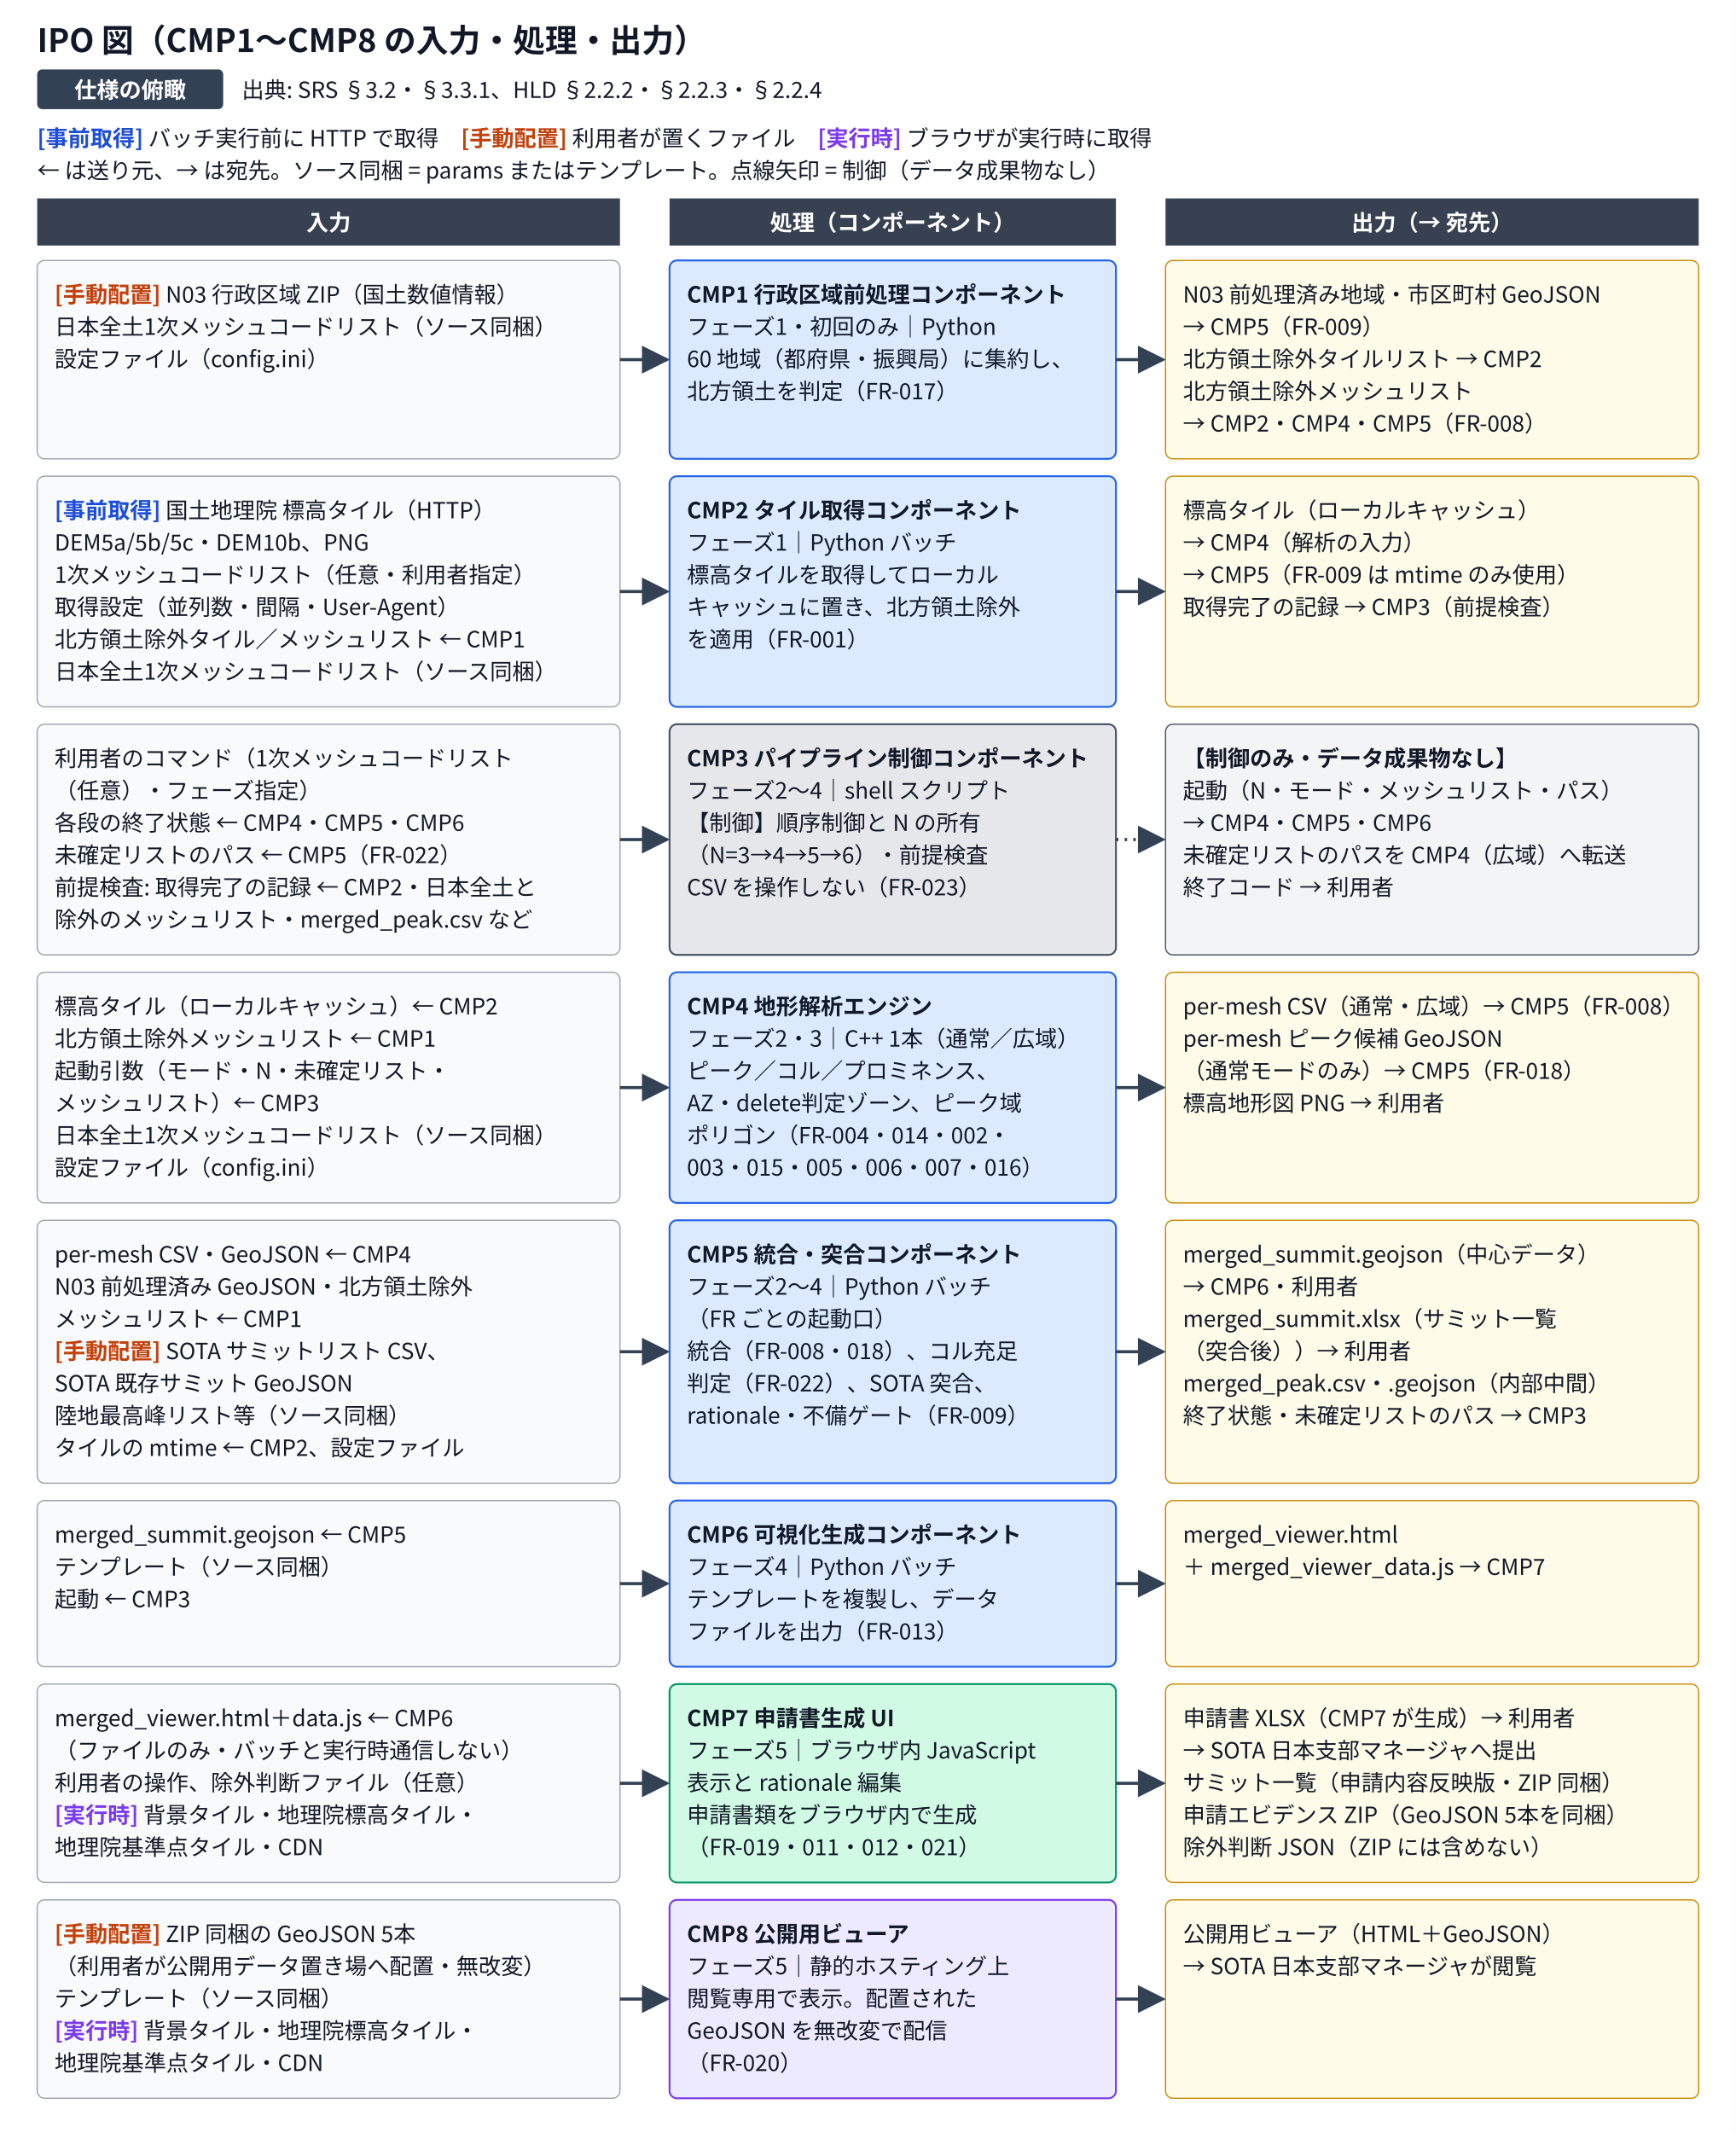
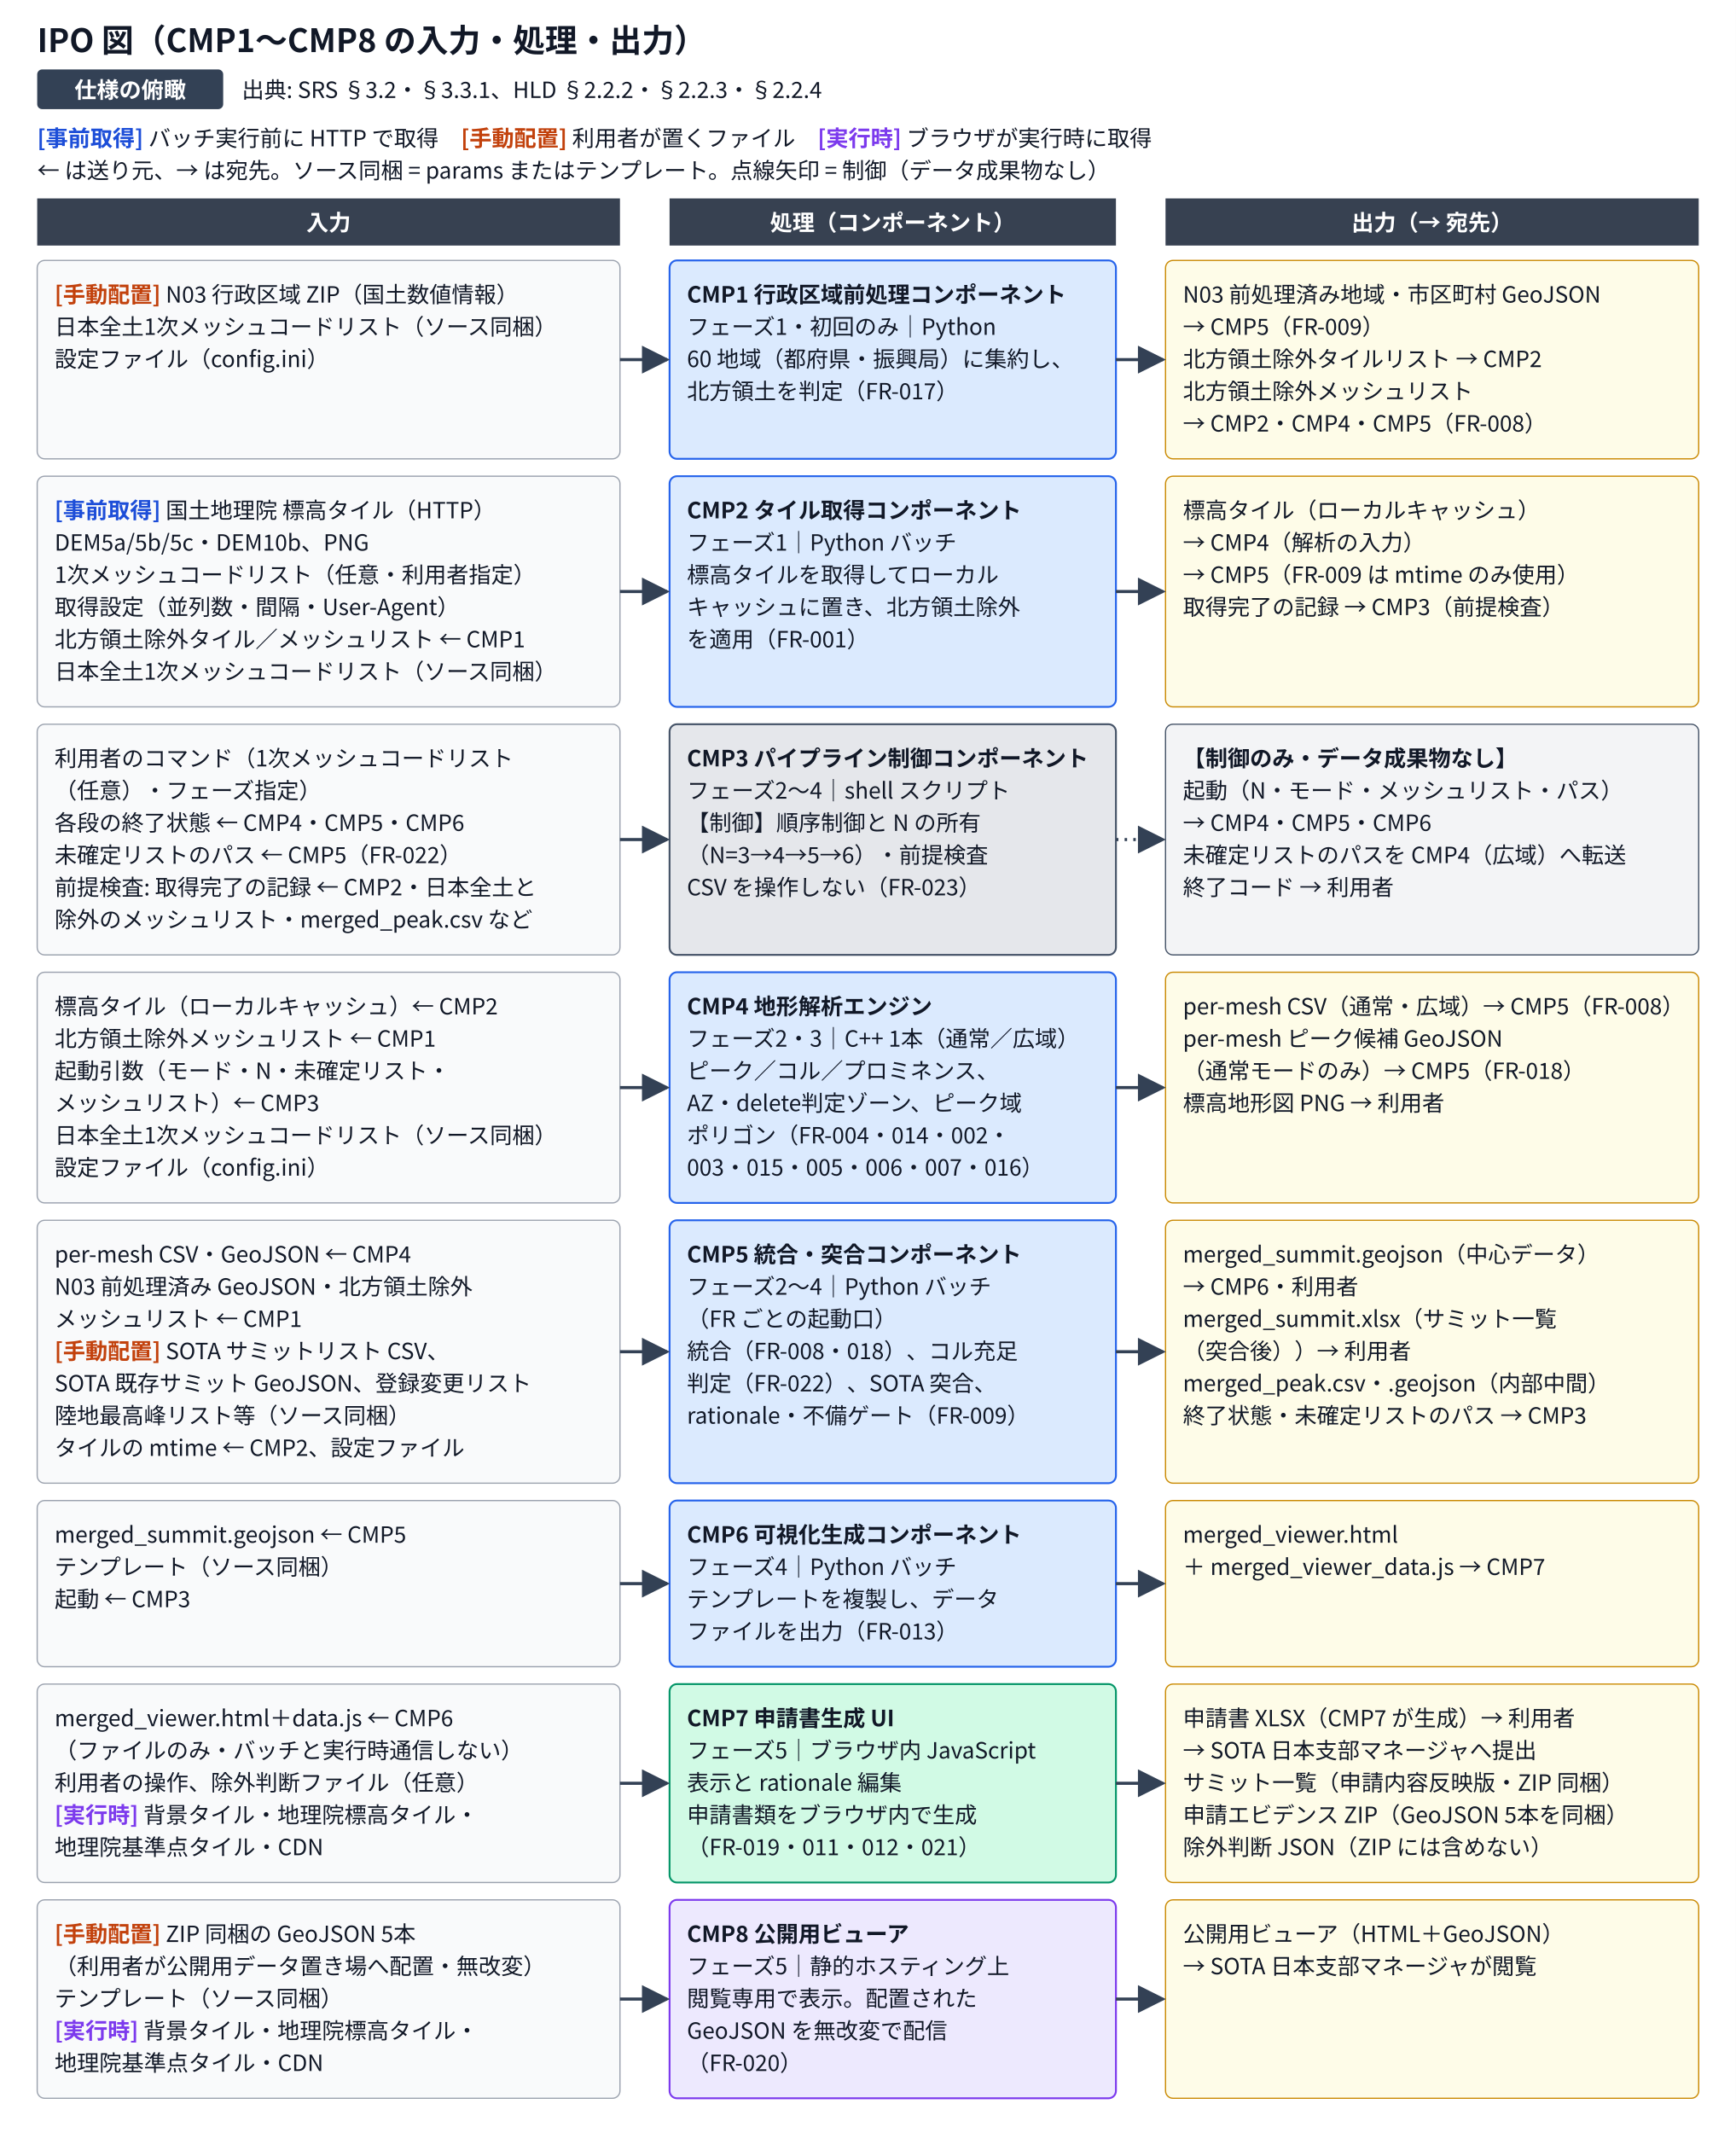
<svg xmlns="http://www.w3.org/2000/svg" width="1400" height="1720" viewBox="0 0 1400 1720" role="img" aria-label="図2 コンポーネント別 IPO 図">
  <style>svg { font-family: "Noto Sans CJK JP", "Hiragino Sans", "Yu Gothic", "Meiryo", sans-serif; background: #fff; }
text { font-size: 18px; fill: #111827; }
.b { font-weight: 700; } .ttl { font-size: 26px; font-weight: 700; }
.w { fill: #fff; font-weight: 700; } .pre, .blue { fill: #1d4ed8; }
.man { fill: #c2410c; } .run { fill: #7c3aed; }
.pre, .man, .run { font-weight: 700; }</style>
  <rect width="100%" height="100%" fill="#ffffff" />
  <defs>
    <marker id="ah2" viewBox="0 0 10 10" refX="9" refY="5" markerWidth="9" markerHeight="9" orient="auto-start-reverse">
      <path d="M0,0 L10,5 L0,10 z" fill="#334155" />
    </marker>
  </defs>
  <text x="30" y="42" class="ttl">IPO 図（CMP1〜CMP8 の入力・処理・出力）</text>
  <rect x="30" y="56" width="150" height="32" rx="4" fill="#334155" />
  <text x="105" y="79" class="w" text-anchor="middle">仕様の俯瞰</text>
  <text x="195" y="79">出典: SRS §3.2・§3.3.1、HLD §2.2.2・§2.2.3・§2.2.4</text>
  <text x="30" y="118">
    <tspan class="pre">[事前取得]</tspan> バッチ実行前に HTTP で取得　<tspan class="man">[手動配置]</tspan> 利用者が置くファイル　<tspan class="run">[実行時]</tspan> ブラウザが実行時に取得</text>
  <text x="30" y="144">← は送り元、→ は宛先。ソース同梱 = params またはテンプレート。点線矢印 = 制御（データ成果物なし）</text>
  <rect x="30" y="160" width="470" height="38" fill="#374151" />
  <text x="265" y="186" class="w" text-anchor="middle">入力</text>
  <rect x="540" y="160" width="360" height="38" fill="#374151" />
  <text x="720" y="186" class="w" text-anchor="middle">処理（コンポーネント）</text>
  <rect x="940" y="160" width="430" height="38" fill="#374151" />
  <text x="1155" y="186" class="w" text-anchor="middle">出力（→ 宛先）</text>
  <rect x="30" y="210" width="470" height="160" rx="6" fill="#f9fafb" stroke="#9ca3af" />
  <text x="44" y="244">
    <tspan class="man">[手動配置]</tspan> N03 行政区域 ZIP（国土数値情報）</text>
  <text x="44" y="270">日本全土1次メッシュコードリスト（ソース同梱）</text>
  <text x="44" y="296">設定ファイル（config.ini）</text>
  <rect x="540" y="210" width="360" height="160" rx="6" fill="#dbeafe" stroke="#2563eb" stroke-width="1.5" />
  <text x="554" y="244" class="b">CMP1 行政区域前処理コンポーネント</text>
  <text x="554" y="270">フェーズ1・初回のみ｜Python</text>
  <text x="554" y="296">60 地域（都府県・振興局）に集約し、</text>
  <text x="554" y="322">北方領土を判定（FR-017）</text>
  <rect x="940" y="210" width="430" height="160" rx="6" fill="#fefce8" stroke="#ca8a04" />
  <text x="954" y="244">N03 前処理済み地域・市区町村 GeoJSON</text>
  <text x="954" y="270">　→ CMP5（FR-009）</text>
  <text x="954" y="296">北方領土除外タイルリスト → CMP2</text>
  <text x="954" y="322">北方領土除外メッシュリスト</text>
  <text x="954" y="348">　→ CMP2・CMP4・CMP5（FR-008）</text>
  <line x1="500" y1="290" x2="538" y2="290" stroke="#334155" stroke-width="2.5" marker-end="url(#ah2)" />
  <line x1="900" y1="290" x2="938" y2="290" stroke="#334155" stroke-width="2.5" marker-end="url(#ah2)" />
  <rect x="30" y="384" width="470" height="186" rx="6" fill="#f9fafb" stroke="#9ca3af" />
  <text x="44" y="418">
    <tspan class="pre">[事前取得]</tspan> 国土地理院 標高タイル（HTTP）</text>
  <text x="44" y="444">　DEM5a/5b/5c・DEM10b、PNG</text>
  <text x="44" y="470">1次メッシュコードリスト（任意・利用者指定）</text>
  <text x="44" y="496">取得設定（並列数・間隔・User-Agent）</text>
  <text x="44" y="522">北方領土除外タイル／メッシュリスト ← CMP1</text>
  <text x="44" y="548">日本全土1次メッシュコードリスト（ソース同梱）</text>
  <rect x="540" y="384" width="360" height="186" rx="6" fill="#dbeafe" stroke="#2563eb" stroke-width="1.5" />
  <text x="554" y="418" class="b">CMP2 タイル取得コンポーネント</text>
  <text x="554" y="444">フェーズ1｜Python バッチ</text>
  <text x="554" y="470">標高タイルを取得してローカル</text>
  <text x="554" y="496">キャッシュに置き、北方領土除外</text>
  <text x="554" y="522">を適用（FR-001）</text>
  <rect x="940" y="384" width="430" height="186" rx="6" fill="#fefce8" stroke="#ca8a04" />
  <text x="954" y="418">標高タイル（ローカルキャッシュ）</text>
  <text x="954" y="444">　→ CMP4（解析の入力）</text>
  <text x="954" y="470">　→ CMP5（FR-009 は mtime のみ使用）</text>
  <text x="954" y="496">取得完了の記録 → CMP3（前提検査）</text>
  <line x1="500" y1="477" x2="538" y2="477" stroke="#334155" stroke-width="2.5" marker-end="url(#ah2)" />
  <line x1="900" y1="477" x2="938" y2="477" stroke="#334155" stroke-width="2.5" marker-end="url(#ah2)" />
  <rect x="30" y="584" width="470" height="186" rx="6" fill="#f9fafb" stroke="#9ca3af" />
  <text x="44" y="618">利用者のコマンド（1次メッシュコードリスト</text>
  <text x="44" y="644">　（任意）・フェーズ指定）</text>
  <text x="44" y="670">各段の終了状態 ← CMP4・CMP5・CMP6</text>
  <text x="44" y="696">未確定リストのパス ← CMP5（FR-022）</text>
  <text x="44" y="722">前提検査: 取得完了の記録 ← CMP2・日本全土と</text>
  <text x="44" y="748">除外のメッシュリスト・merged_peak.csv など</text>
  <rect x="540" y="584" width="360" height="186" rx="6" fill="#e5e7eb" stroke="#475569" stroke-width="1.5" />
  <text x="554" y="618" class="b">CMP3 パイプライン制御コンポーネント</text>
  <text x="554" y="644">フェーズ2〜4｜shell スクリプト</text>
  <text x="554" y="670">【制御】順序制御と N の所有</text>
  <text x="554" y="696">（N=3→4→5→6）・前提検査</text>
  <text x="554" y="722">CSV を操作しない（FR-023）</text>
  <rect x="940" y="584" width="430" height="186" rx="6" fill="#f3f4f6" stroke="#475569" />
  <text x="954" y="618" class="b">【制御のみ・データ成果物なし】</text>
  <text x="954" y="644">起動（N・モード・メッシュリスト・パス）</text>
  <text x="954" y="670">　→ CMP4・CMP5・CMP6</text>
  <text x="954" y="696">未確定リストのパスを CMP4（広域）へ転送</text>
  <text x="954" y="722">終了コード → 利用者</text>
  <line x1="500" y1="677" x2="538" y2="677" stroke="#334155" stroke-width="2.5" marker-end="url(#ah2)" />
  <line x1="900" y1="677" x2="938" y2="677" stroke="#334155" stroke-width="2.5" stroke-dasharray="2 5" marker-end="url(#ah2)" />
  <rect x="30" y="784" width="470" height="186" rx="6" fill="#f9fafb" stroke="#9ca3af" />
  <text x="44" y="818">標高タイル（ローカルキャッシュ）← CMP2</text>
  <text x="44" y="844">北方領土除外メッシュリスト ← CMP1</text>
  <text x="44" y="870">起動引数（モード・N・未確定リスト・</text>
  <text x="44" y="896">　メッシュリスト）← CMP3</text>
  <text x="44" y="922">日本全土1次メッシュコードリスト（ソース同梱）</text>
  <text x="44" y="948">設定ファイル（config.ini）</text>
  <rect x="540" y="784" width="360" height="186" rx="6" fill="#dbeafe" stroke="#2563eb" stroke-width="1.5" />
  <text x="554" y="818" class="b">CMP4 地形解析エンジン</text>
  <text x="554" y="844">フェーズ2・3｜C++ 1本（通常／広域）</text>
  <text x="554" y="870">ピーク／コル／プロミネンス、</text>
  <text x="554" y="896">AZ・delete判定ゾーン、ピーク域</text>
  <text x="554" y="922">ポリゴン（FR-004・014・002・</text>
  <text x="554" y="948">003・015・005・006・007・016）</text>
  <rect x="940" y="784" width="430" height="186" rx="6" fill="#fefce8" stroke="#ca8a04" />
  <text x="954" y="818">per-mesh CSV（通常・広域）→ CMP5（FR-008）</text>
  <text x="954" y="844">per-mesh ピーク候補 GeoJSON</text>
  <text x="954" y="870">　（通常モードのみ）→ CMP5（FR-018）</text>
  <text x="954" y="896">標高地形図 PNG → 利用者</text>
  <line x1="500" y1="877" x2="538" y2="877" stroke="#334155" stroke-width="2.5" marker-end="url(#ah2)" />
  <line x1="900" y1="877" x2="938" y2="877" stroke="#334155" stroke-width="2.5" marker-end="url(#ah2)" />
  <rect x="30" y="984" width="470" height="212" rx="6" fill="#f9fafb" stroke="#9ca3af" />
  <text x="44" y="1018">per-mesh CSV・GeoJSON ← CMP4</text>
  <text x="44" y="1044">N03 前処理済み GeoJSON・北方領土除外</text>
  <text x="44" y="1070">　メッシュリスト ← CMP1</text>
  <text x="44" y="1096">
    <tspan class="man">[手動配置]</tspan> SOTA サミットリスト CSV、</text>
-   <text x="44" y="1122">　SOTA 既存サミット GeoJSON</text>
+   <text x="44" y="1122">　SOTA 既存サミット GeoJSON、登録変更リスト</text>
  <text x="44" y="1148">陸地最高峰リスト等（ソース同梱）</text>
  <text x="44" y="1174">タイルの mtime ← CMP2、設定ファイル</text>
  <rect x="540" y="984" width="360" height="212" rx="6" fill="#dbeafe" stroke="#2563eb" stroke-width="1.5" />
  <text x="554" y="1018" class="b">CMP5 統合・突合コンポーネント</text>
  <text x="554" y="1044">フェーズ2〜4｜Python バッチ</text>
  <text x="554" y="1070">（FR ごとの起動口）</text>
  <text x="554" y="1096">統合（FR-008・018）、コル充足</text>
  <text x="554" y="1122">判定（FR-022）、SOTA 突合、</text>
  <text x="554" y="1148">rationale・不備ゲート（FR-009）</text>
  <rect x="940" y="984" width="430" height="212" rx="6" fill="#fefce8" stroke="#ca8a04" />
  <text x="954" y="1018">merged_summit.geojson（中心データ）</text>
  <text x="954" y="1044">　→ CMP6・利用者</text>
  <text x="954" y="1070">merged_summit.xlsx（サミット一覧</text>
  <text x="954" y="1096">　（突合後））→ 利用者</text>
  <text x="954" y="1122">merged_peak.csv・.geojson（内部中間）</text>
  <text x="954" y="1148">終了状態・未確定リストのパス → CMP3</text>
  <line x1="500" y1="1090" x2="538" y2="1090" stroke="#334155" stroke-width="2.5" marker-end="url(#ah2)" />
  <line x1="900" y1="1090" x2="938" y2="1090" stroke="#334155" stroke-width="2.5" marker-end="url(#ah2)" />
  <rect x="30" y="1210" width="470" height="134" rx="6" fill="#f9fafb" stroke="#9ca3af" />
  <text x="44" y="1244">merged_summit.geojson ← CMP5</text>
  <text x="44" y="1270">テンプレート（ソース同梱）</text>
  <text x="44" y="1296">起動 ← CMP3</text>
  <rect x="540" y="1210" width="360" height="134" rx="6" fill="#dbeafe" stroke="#2563eb" stroke-width="1.5" />
  <text x="554" y="1244" class="b">CMP6 可視化生成コンポーネント</text>
  <text x="554" y="1270">フェーズ4｜Python バッチ</text>
  <text x="554" y="1296">テンプレートを複製し、データ</text>
  <text x="554" y="1322">ファイルを出力（FR-013）</text>
  <rect x="940" y="1210" width="430" height="134" rx="6" fill="#fefce8" stroke="#ca8a04" />
  <text x="954" y="1244">merged_viewer.html</text>
  <text x="954" y="1270">＋ merged_viewer_data.js → CMP7</text>
  <line x1="500" y1="1277" x2="538" y2="1277" stroke="#334155" stroke-width="2.5" marker-end="url(#ah2)" />
  <line x1="900" y1="1277" x2="938" y2="1277" stroke="#334155" stroke-width="2.5" marker-end="url(#ah2)" />
  <rect x="30" y="1358" width="470" height="160" rx="6" fill="#f9fafb" stroke="#9ca3af" />
  <text x="44" y="1392">merged_viewer.html＋data.js ← CMP6</text>
  <text x="44" y="1418">（ファイルのみ・バッチと実行時通信しない）</text>
  <text x="44" y="1444">利用者の操作、除外判断ファイル（任意）</text>
  <text x="44" y="1470">
    <tspan class="run">[実行時]</tspan> 背景タイル・地理院標高タイル・</text>
  <text x="44" y="1496">　地理院基準点タイル・CDN</text>
  <rect x="540" y="1358" width="360" height="160" rx="6" fill="#d1fae5" stroke="#059669" stroke-width="1.5" />
  <text x="554" y="1392" class="b">CMP7 申請書生成 UI</text>
  <text x="554" y="1418">フェーズ5｜ブラウザ内 JavaScript</text>
  <text x="554" y="1444">表示と rationale 編集</text>
  <text x="554" y="1470">申請書類をブラウザ内で生成</text>
  <text x="554" y="1496">（FR-019・011・012・021）</text>
  <rect x="940" y="1358" width="430" height="160" rx="6" fill="#fefce8" stroke="#ca8a04" />
  <text x="954" y="1392">申請書 XLSX（CMP7 が生成）→ 利用者</text>
  <text x="954" y="1418">　→ SOTA 日本支部マネージャへ提出</text>
  <text x="954" y="1444">サミット一覧（申請内容反映版・ZIP 同梱）</text>
  <text x="954" y="1470">申請エビデンス ZIP（GeoJSON 5本を同梱）</text>
  <text x="954" y="1496">除外判断 JSON（ZIP には含めない）</text>
  <line x1="500" y1="1438" x2="538" y2="1438" stroke="#334155" stroke-width="2.5" marker-end="url(#ah2)" />
  <line x1="900" y1="1438" x2="938" y2="1438" stroke="#334155" stroke-width="2.5" marker-end="url(#ah2)" />
  <rect x="30" y="1532" width="470" height="160" rx="6" fill="#f9fafb" stroke="#9ca3af" />
  <text x="44" y="1566">
    <tspan class="man">[手動配置]</tspan> ZIP 同梱の GeoJSON 5本</text>
  <text x="44" y="1592">（利用者が公開用データ置き場へ配置・無改変）</text>
  <text x="44" y="1618">テンプレート（ソース同梱）</text>
  <text x="44" y="1644">
    <tspan class="run">[実行時]</tspan> 背景タイル・地理院標高タイル・</text>
  <text x="44" y="1670">　地理院基準点タイル・CDN</text>
  <rect x="540" y="1532" width="360" height="160" rx="6" fill="#ede9fe" stroke="#7c3aed" stroke-width="1.5" />
  <text x="554" y="1566" class="b">CMP8 公開用ビューア</text>
  <text x="554" y="1592">フェーズ5｜静的ホスティング上</text>
  <text x="554" y="1618">閲覧専用で表示。配置された</text>
  <text x="554" y="1644">GeoJSON を無改変で配信</text>
  <text x="554" y="1670">（FR-020）</text>
  <rect x="940" y="1532" width="430" height="160" rx="6" fill="#fefce8" stroke="#ca8a04" />
  <text x="954" y="1566">公開用ビューア（HTML＋GeoJSON）</text>
  <text x="954" y="1592">　→ SOTA 日本支部マネージャが閲覧</text>
  <line x1="500" y1="1612" x2="538" y2="1612" stroke="#334155" stroke-width="2.5" marker-end="url(#ah2)" />
  <line x1="900" y1="1612" x2="938" y2="1612" stroke="#334155" stroke-width="2.5" marker-end="url(#ah2)" />
</svg>
